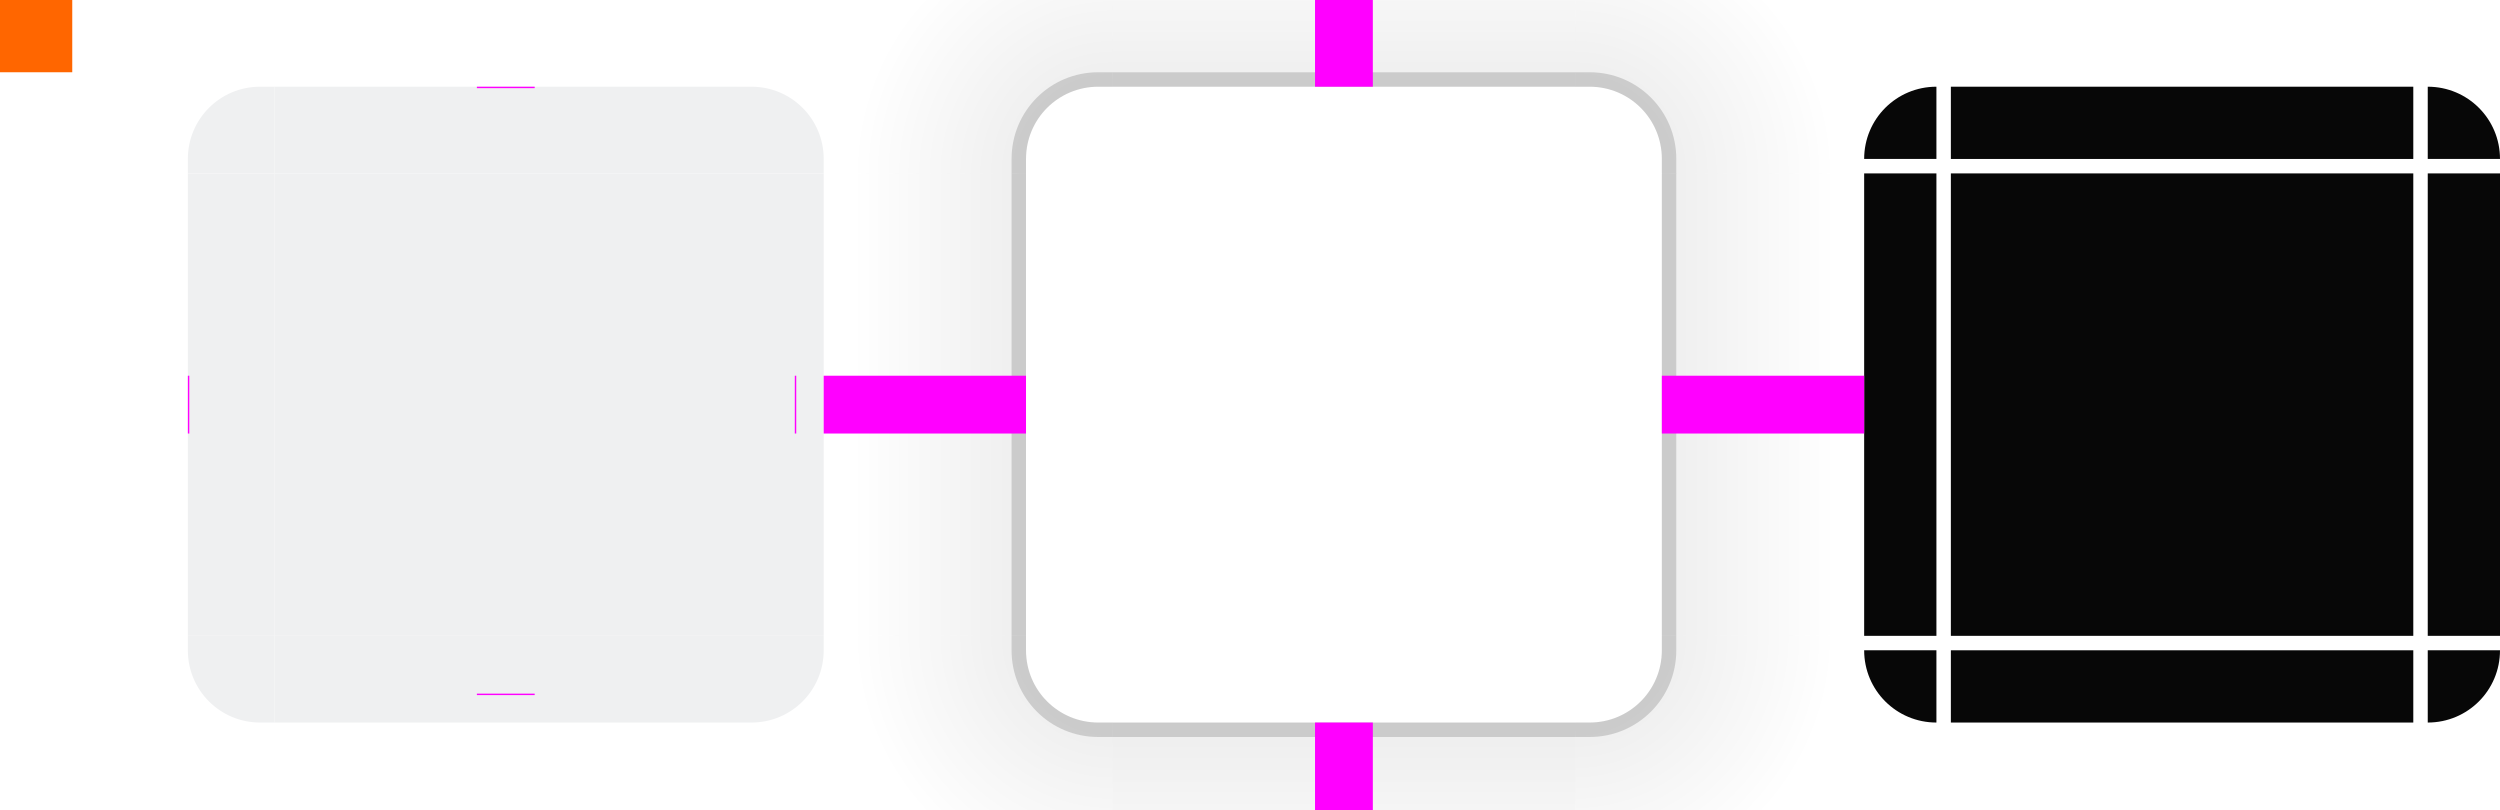
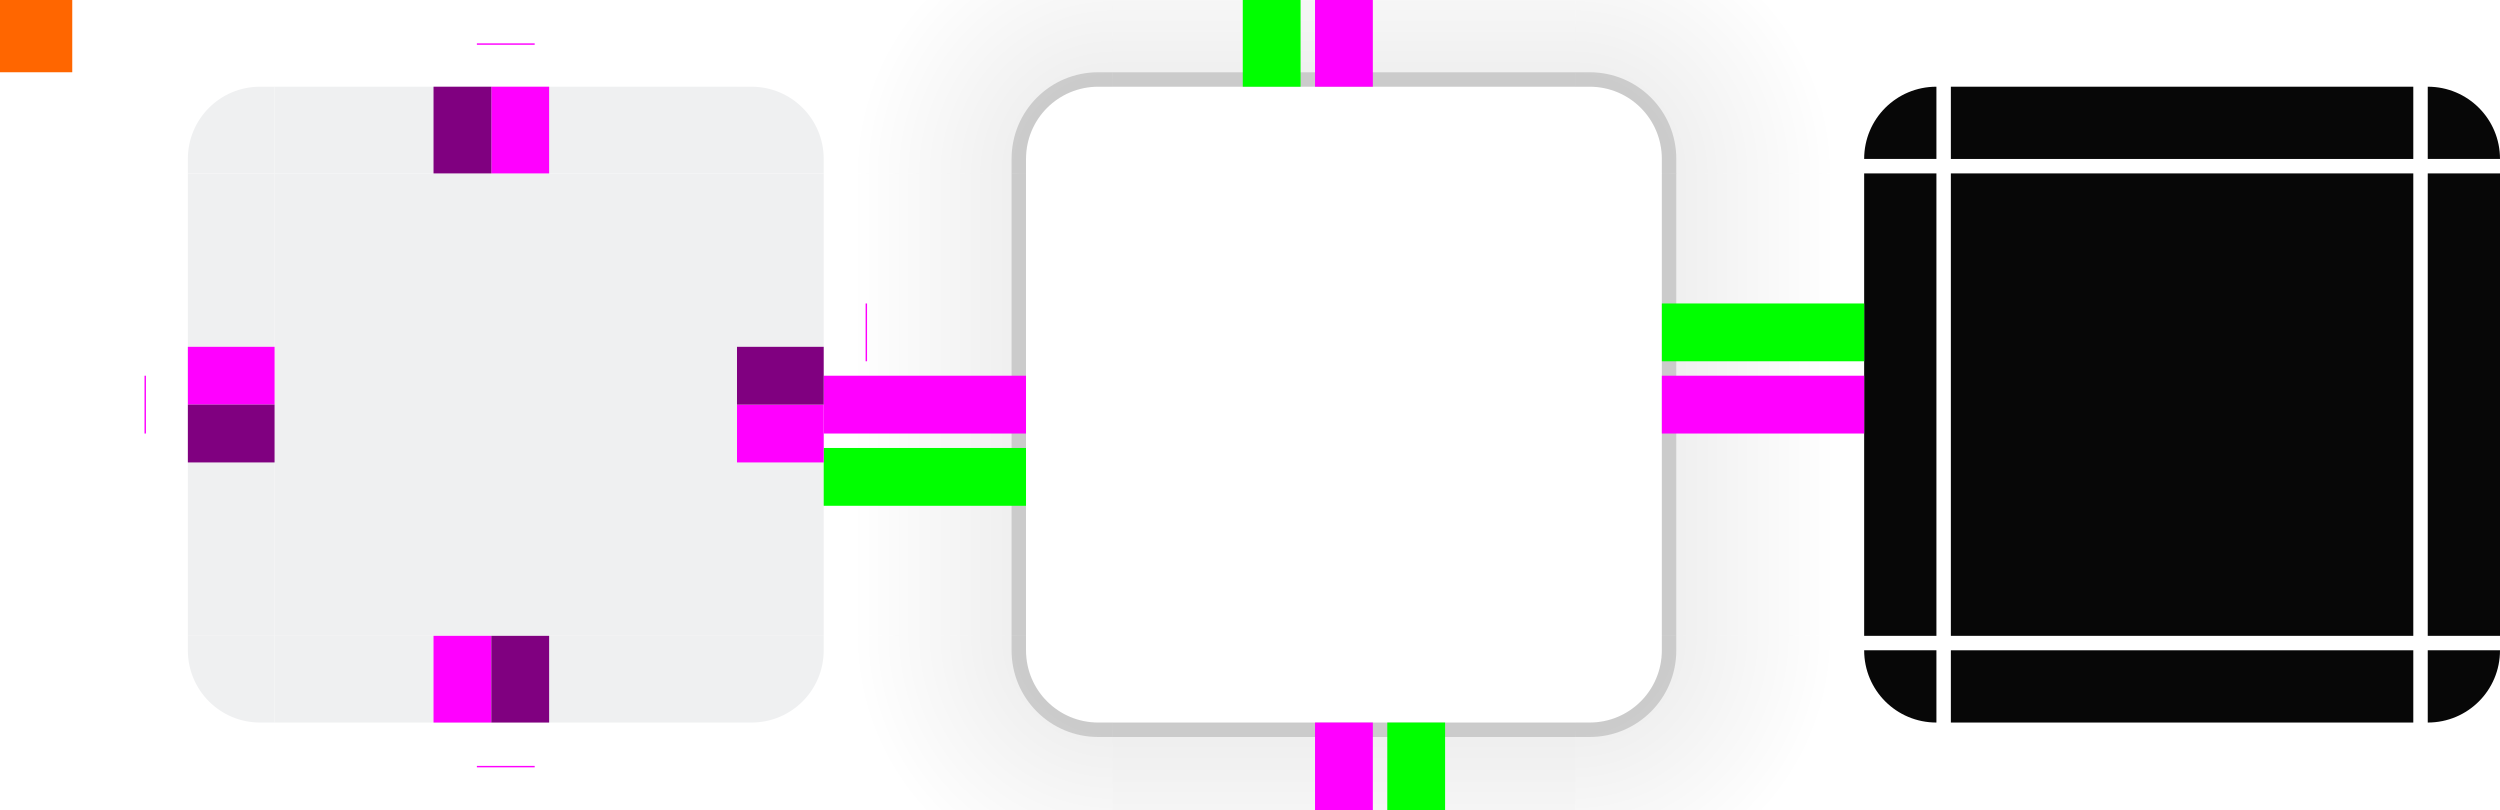
<svg xmlns="http://www.w3.org/2000/svg" xmlns:xlink="http://www.w3.org/1999/xlink" width="173" height="56" version="1.1" viewBox="0 0 173 56" id="svg139">
  <defs id="defs13">
    <style id="current-color-scheme" type="text/css">.ColorScheme-Text {
        color:#31363b;
        stop-color:#31363b;
      }
      .ColorScheme-Background {
        color:#eff0f1;
        stop-color:#eff0f1;
      }
      .ColorScheme-Highlight {
        color:#3daee9;
        stop-color:#3daee9;
      }
      .ColorScheme-ViewText {
        color:#31363b;
        stop-color:#31363b;
      }
      .ColorScheme-ViewBackground {
        color:#fcfcfc;
        stop-color:#fcfcfc;
      }
      .ColorScheme-ViewHover {
        color:#93cee9;
        stop-color:#93cee9;
      }
      .ColorScheme-ViewFocus{
        color:#3daee9;
        stop-color:#3daee9;
      }
      .ColorScheme-ButtonText {
        color:#31363b;
        stop-color:#31363b;
      }
      .ColorScheme-ButtonBackground {
        color:#eff0f1;
        stop-color:#eff0f1;
      }
      .ColorScheme-ButtonHover {
        color:#93cee9;
        stop-color:#93cee9;
      }
      .ColorScheme-ButtonFocus{
        color:#3daee9;
        stop-color:#3daee9;
      }</style>
    <linearGradient id="linearGradient4950" x1="51" x2="69" y1="932.36" y2="932.36" gradientUnits="userSpaceOnUse" xlink:href="#linearGradient4270" />
    <linearGradient id="linearGradient4270">
      <stop stop-color="#000000" stop-opacity=".667" offset="0" id="stop4" />
      <stop stop-color="#000000" stop-opacity="0" offset="1" id="stop6" />
    </linearGradient>
    <linearGradient id="linearGradient4948" x1="-15.571" x2="-7.857" y1="932.36" y2="932.36" gradientTransform="matrix(2.3333,0,0,1,17.333,0)" gradientUnits="userSpaceOnUse" xlink:href="#linearGradient4270" />
    <linearGradient id="linearGradient4934" x1="951.79" x2="960.36" y1="-35" y2="-35" gradientTransform="matrix(2.3333,0,0,1,-1272.5,0)" gradientUnits="userSpaceOnUse" xlink:href="#linearGradient4270" />
    <linearGradient id="linearGradient4920" x1="-912.93" x2="-905.22" y1="-35" y2="-35" gradientTransform="matrix(2.3333,0,0,1,1213.8,0)" gradientUnits="userSpaceOnUse" xlink:href="#linearGradient4270" />
    <radialGradient id="radialGradient1805" cx="77" cy="12" r="10" gradientTransform="matrix(0,-1.8,1.8,0,55.4,150.6)" gradientUnits="userSpaceOnUse" xlink:href="#linearGradient4270" />
  </defs>
  <rect id="hint-tile-center" y="-1.4648437e-05" width="5" height="5" fill="#ff6600" x="0" />
  <g id="top" transform="translate(0,-904.36)">
    <rect class="ColorScheme-Background" transform="matrix(0,-1,-1,0,0,0)" x="-916.36" y="-51" width="6" height="32" fill="currentColor" id="rect16" />
  </g>
  <g id="topleft" transform="translate(0,-904.36)">
    <path transform="translate(0,904.36)" d="m 18,6 c -2.77,0 -5,2.23 -5,5 v 1 h 4 1 1 V 11 7 6 Z" fill="currentColor" id="path19" class="ColorScheme-Background" />
  </g>
  <g id="topright" transform="translate(0,-904.36)">
    <path transform="translate(0,904.36)" d="m 51,6 v 1 4 1 h 1 1 3 1 V 11 C 57,8.23 54.77,6 52,6 Z" fill="currentColor" id="path22" class="ColorScheme-Background" />
  </g>
  <g id="bottom" transform="translate(0,-904.36)">
    <rect class="ColorScheme-Background" transform="rotate(90)" x="948.36" y="-51" width="6" height="32" fill="currentColor" id="rect25" />
  </g>
  <g id="bottomleft" transform="translate(0,-904.36)">
    <path transform="translate(0,904.36)" d="m 13,44 v 1 c 0,2.77 2.23,5 5,5 h 1 v -1 -4 -1 h -1 -1 -3 z" fill="currentColor" id="path28" class="ColorScheme-Background" />
  </g>
  <g id="bottomright" transform="translate(0,-904.36)">
    <path transform="translate(0,904.36)" d="m 51,44 v 1 4 1 h 1 c 2.77,0 5,-2.23 5,-5 v -1 h -1 -3 -1 z" fill="currentColor" id="path31" class="ColorScheme-Background" />
  </g>
  <g id="left" transform="translate(0,-904.36)">
    <rect class="ColorScheme-Background" transform="scale(-1,1)" x="-19" y="916.36" width="6" height="32" fill="currentColor" id="rect34" />
  </g>
  <g id="right" transform="translate(0,-904.36)">
    <rect class="ColorScheme-Background" x="51" y="916.36" width="6" height="32" fill="currentColor" id="rect37" />
  </g>
  <g id="center" transform="translate(0,-904.36)">
    <rect x="19" y="916.36" width="32" height="32" fill="none" id="rect40" />
    <rect class="ColorScheme-Background" x="19" y="916.36" width="32" height="32" fill="currentColor" id="rect42" />
  </g>
-   <rect id="hint-top-margin" x="33" y="6" width="4" height="0.1" fill="#ff00ff" />
-   <rect id="hint-bottom-margin" x="33" y="48" width="4" height="0.1" fill="#ff00ff" />
-   <rect id="hint-right-margin" transform="rotate(90)" x="26" y="-55.1" width="4" height="0.1" fill="#ff00ff" />
-   <rect id="hint-left-margin" transform="rotate(90)" x="26" y="-13.1" width="4" height="0.1" fill="#ff00ff" />
+   <rect id="hint-top-inset" x="33" y="3" width="4" height="0.1" fill="#ff00ff" />
+   <rect id="hint-bottom-inset" x="33" y="53" width="4" height="0.1" fill="#ff00ff" />
+   <rect id="hint-right-inset" transform="rotate(90)" x="21" y="-60" width="4" height="0.1" fill="#ff00ff" />
+   <rect id="hint-left-inset" transform="rotate(90)" x="26" y="-10.1" width="4" height="0.1" fill="#ff00ff" />
  <g id="mask-top" transform="translate(116,-904.36)">
    <rect transform="matrix(0,-1,-1,0,0,0)" x="-915.36" y="-51" width="5" height="32" fill="#000000" opacity="0.97" id="rect49" />
  </g>
  <g id="mask-topleft" transform="translate(116,-904.36)">
    <path transform="translate(-116,904.36)" d="m 134,6 c -2.77,0 -5,2.23 -5,5 h 5 z" fill="#000000" opacity="0.97" id="path52" />
  </g>
  <g id="mask-topright" transform="translate(116,-904.36)">
    <path transform="translate(-116,904.36)" d="m 168,6 v 5 h 5 c 0,-2.77 -2.23,-5 -5,-5 z" fill="#000000" opacity="0.97" id="path55" />
  </g>
  <g id="mask-bottom" transform="translate(116,-904.36)">
    <rect transform="rotate(90)" x="949.36" y="-51" width="5" height="32" fill="#000000" opacity="0.97" id="rect58" />
  </g>
  <g id="mask-bottomleft" transform="translate(116,-904.36)">
    <path transform="translate(-116,904.36)" d="m 129,45 c 0,2.77 2.23,5 5,5 v -5 z" fill="#000000" opacity="0.97" id="path61" />
  </g>
  <g id="mask-bottomright" transform="translate(116,-904.36)">
    <path transform="translate(-116,904.36)" d="m 168,45 v 5 c 2.77,0 5,-2.23 5,-5 z" fill="#000000" opacity="0.97" id="path64" />
  </g>
  <g id="mask-left" transform="translate(116,-904.36)">
    <rect transform="scale(-1,1)" x="-18" y="916.36" width="5" height="32" fill="#000000" opacity="0.97" id="rect67" />
  </g>
  <g id="mask-right" transform="translate(116,-904.36)">
    <rect x="52" y="916.36" width="5" height="32" fill="#000000" opacity="0.97" id="rect70" />
  </g>
  <g id="mask-center" transform="translate(116,-904.36)">
    <rect x="19" y="916.36" width="32" height="32" fill="none" id="rect73" />
    <rect x="19" y="916.36" width="32" height="32" fill="#000000" opacity="0.97" id="rect75" />
  </g>
  <g id="shadow-top" transform="translate(58,-904.36)">
    <rect transform="matrix(0,-1,-1,0,0,0)" x="-916.36" y="-51" width="6" height="32" fill="none" id="rect78" />
    <rect transform="matrix(0,-1,-1,0,0,0)" x="-910.36" y="-51" width="14" height="32" fill="url(#linearGradient4920)" opacity="0.15" id="rect80" style="fill:url(#linearGradient4920)" />
    <rect transform="matrix(0,-1,-1,0,0,0)" x="-911.36" y="-51" width="1" height="32" fill="none" id="rect82" />
    <rect transform="matrix(0,-1,-1,0,0,0)" x="-910.36" y="-51" width="1" height="32" fill="#000000" opacity="0.15" id="rect84" />
  </g>
  <g id="shadow-topleft" transform="translate(58,-904.36)">
    <path transform="translate(-58,904.36)" d="m 57,-8 v 20 c 4.667,6e-6 9.333,9e-6 14,0 v -1 c 0,-2.77 2.23,-5 5,-5 h 1 V -8 Z" fill="url(#radialGradient1805)" fill-rule="evenodd" opacity="0.15" id="path87" style="fill:url(#radialGradient1805)" />
    <rect transform="scale(-1,1)" x="-19" y="910.36" width="6" height="6" ry="1" fill="none" id="rect89" />
    <rect transform="scale(-1,1)" x="-19" y="910.36" width="2" height="6" ry="0" fill="none" id="rect91" />
    <rect transform="scale(-1,1)" x="-18" y="914.36" width="5" height="2" fill="none" id="rect93" />
    <path transform="translate(-58,904.36)" d="m 76,5 c -3.324,0 -6,2.676 -6,6 v 1 h 1 v -1 c 0,-2.77 2.23,-5 5,-5 h 1 V 5 Z" fill="#000000" opacity="0.15" id="path95" fill-rule="evenodd" />
  </g>
  <g id="shadow-bottom" transform="translate(58,-904.36)">
    <rect transform="rotate(90)" x="948.36" y="-51" width="6" height="32" fill="none" id="rect98" />
    <rect transform="rotate(90)" x="954.36" y="-51" width="14" height="32" fill="url(#linearGradient4934)" opacity="0.15" id="rect100" style="fill:url(#linearGradient4934)" />
    <rect transform="rotate(90)" x="953.36" y="-51" width="1" height="32" fill="none" id="rect102" />
    <rect transform="rotate(90)" x="954.36" y="-51" width="1" height="32" fill="#000000" opacity="0.15" id="rect104" />
  </g>
  <g id="shadow-left" transform="translate(58,-904.36)">
    <rect transform="scale(-1,1)" x="-19" y="916.36" width="6" height="32" fill="none" id="rect107" />
    <rect transform="scale(-1,1)" x="-13" y="916.36" width="14" height="32" fill="url(#linearGradient4948)" opacity="0.15" id="rect109" style="fill:url(#linearGradient4948)" />
    <rect transform="scale(-1,1)" x="-14" y="916.36" width="1" height="32" fill="none" id="rect111" />
    <rect transform="scale(-1,1)" x="-13" y="916.36" width="1" height="32" fill="#000000" opacity="0.15" id="rect113" />
  </g>
  <g id="shadow-right" transform="translate(58,-904.36)">
    <rect x="51" y="916.36" width="6" height="32" fill="none" id="rect116" />
    <rect x="57" y="916.36" width="14" height="32" fill="url(#linearGradient4950)" opacity="0.15" id="rect118" style="fill:url(#linearGradient4950)" />
    <rect x="56" y="916.36" width="1" height="32" fill="none" id="rect120" />
    <rect x="57" y="916.36" width="1" height="32" fill="#000000" opacity="0.15" id="rect122" />
  </g>
  <g id="shadow-center" transform="translate(58,-904.36)" fill="none">
    <rect x="19" y="916.36" width="32" height="32" id="rect125" />
    <rect x="19" y="916.36" width="32" height="32" id="rect127" />
  </g>
-   <rect id="shadow-hint-top-margin" x="91" y="-8" width="4" height="14" fill="#ff00ff" />
-   <rect id="shadow-hint-bottom-margin" x="91" y="50" width="4" height="14" fill="#ff00ff" />
-   <rect id="shadow-hint-right-margin" transform="rotate(90)" x="26" y="-129" width="4" height="14" fill="#ff00ff" />
-   <rect id="shadow-hint-left-margin" transform="rotate(90)" x="26" y="-71" width="4" height="14" fill="#ff00ff" />
+   <rect id="shadow-hint-top-inset" x="91" y="-8" width="4" height="14" fill="#ff00ff" />
+   <rect id="shadow-hint-bottom-inset" x="91" y="50" width="4" height="14" fill="#ff00ff" />
+   <rect id="shadow-hint-right-inset" transform="rotate(90)" x="26" y="-129" width="4" height="14" fill="#ff00ff" />
+   <rect id="shadow-hint-left-inset" transform="rotate(90)" x="26" y="-71" width="4" height="14" fill="#ff00ff" />
+   <rect id="shadow-hint-top-margin" x="86" y="-8" width="4" height="14" fill="#ff00ff" style="fill:#00ff00;stroke-width:1.528" />
+   <rect id="shadow-hint-bottom-margin" x="96" y="50" width="4" height="14" fill="#ff00ff" style="fill:#00ff00;stroke-width:1.528" />
+   <rect id="shadow-hint-right-margin" transform="rotate(90)" x="21" y="-129" width="4" height="14" fill="#ff00ff" style="fill:#00ff00;stroke-width:1.528" />
+   <rect id="shadow-hint-left-margin" transform="rotate(90)" x="31" y="-71" width="4" height="14" fill="#ff00ff" style="fill:#00ff00;stroke-width:1.528" />
  <use id="shadow-topright" transform="rotate(90,93,28)" width="100%" height="100%" xlink:href="#shadow-topleft" x="0" y="0" />
  <use id="shadow-bottomleft" transform="rotate(-90,93,28)" width="100%" height="100%" xlink:href="#shadow-topleft" x="0" y="0" />
  <use id="shadow-bottomright" transform="rotate(180,93,28)" width="100%" height="100%" xlink:href="#shadow-topleft" x="0" y="0" />
+   <rect id="thick-hint-top-margin" x="34" y="6" width="4" height="6" fill="#ff00ff" />
+   <rect id="thick-hint-bottom-margin" x="30" y="44" width="4" height="6" fill="#ff00ff" />
+   <rect id="thick-right-margin" transform="rotate(90)" x="28" y="-57" width="4" height="6" fill="#ff00ff" />
+   <rect id="thick-hint-left-margin" transform="rotate(90)" x="24" y="-19" width="4" height="6" fill="#ff00ff" />
+   <rect id="hint-bottom-margin" x="34" y="44" height="6" fill="#800080" width="4" />
+   <rect id="hint-left-margin" transform="rotate(90)" x="28" y="-19" width="4" height="6" fill="#800080" />
+   <rect id="hint-top-margin" x="30" y="6" width="4" height="6" fill="#800080" />
+   <rect id="hint-right-margin" transform="rotate(90)" x="24" y="-57" width="4" height="6" fill="#800080" />
</svg>
